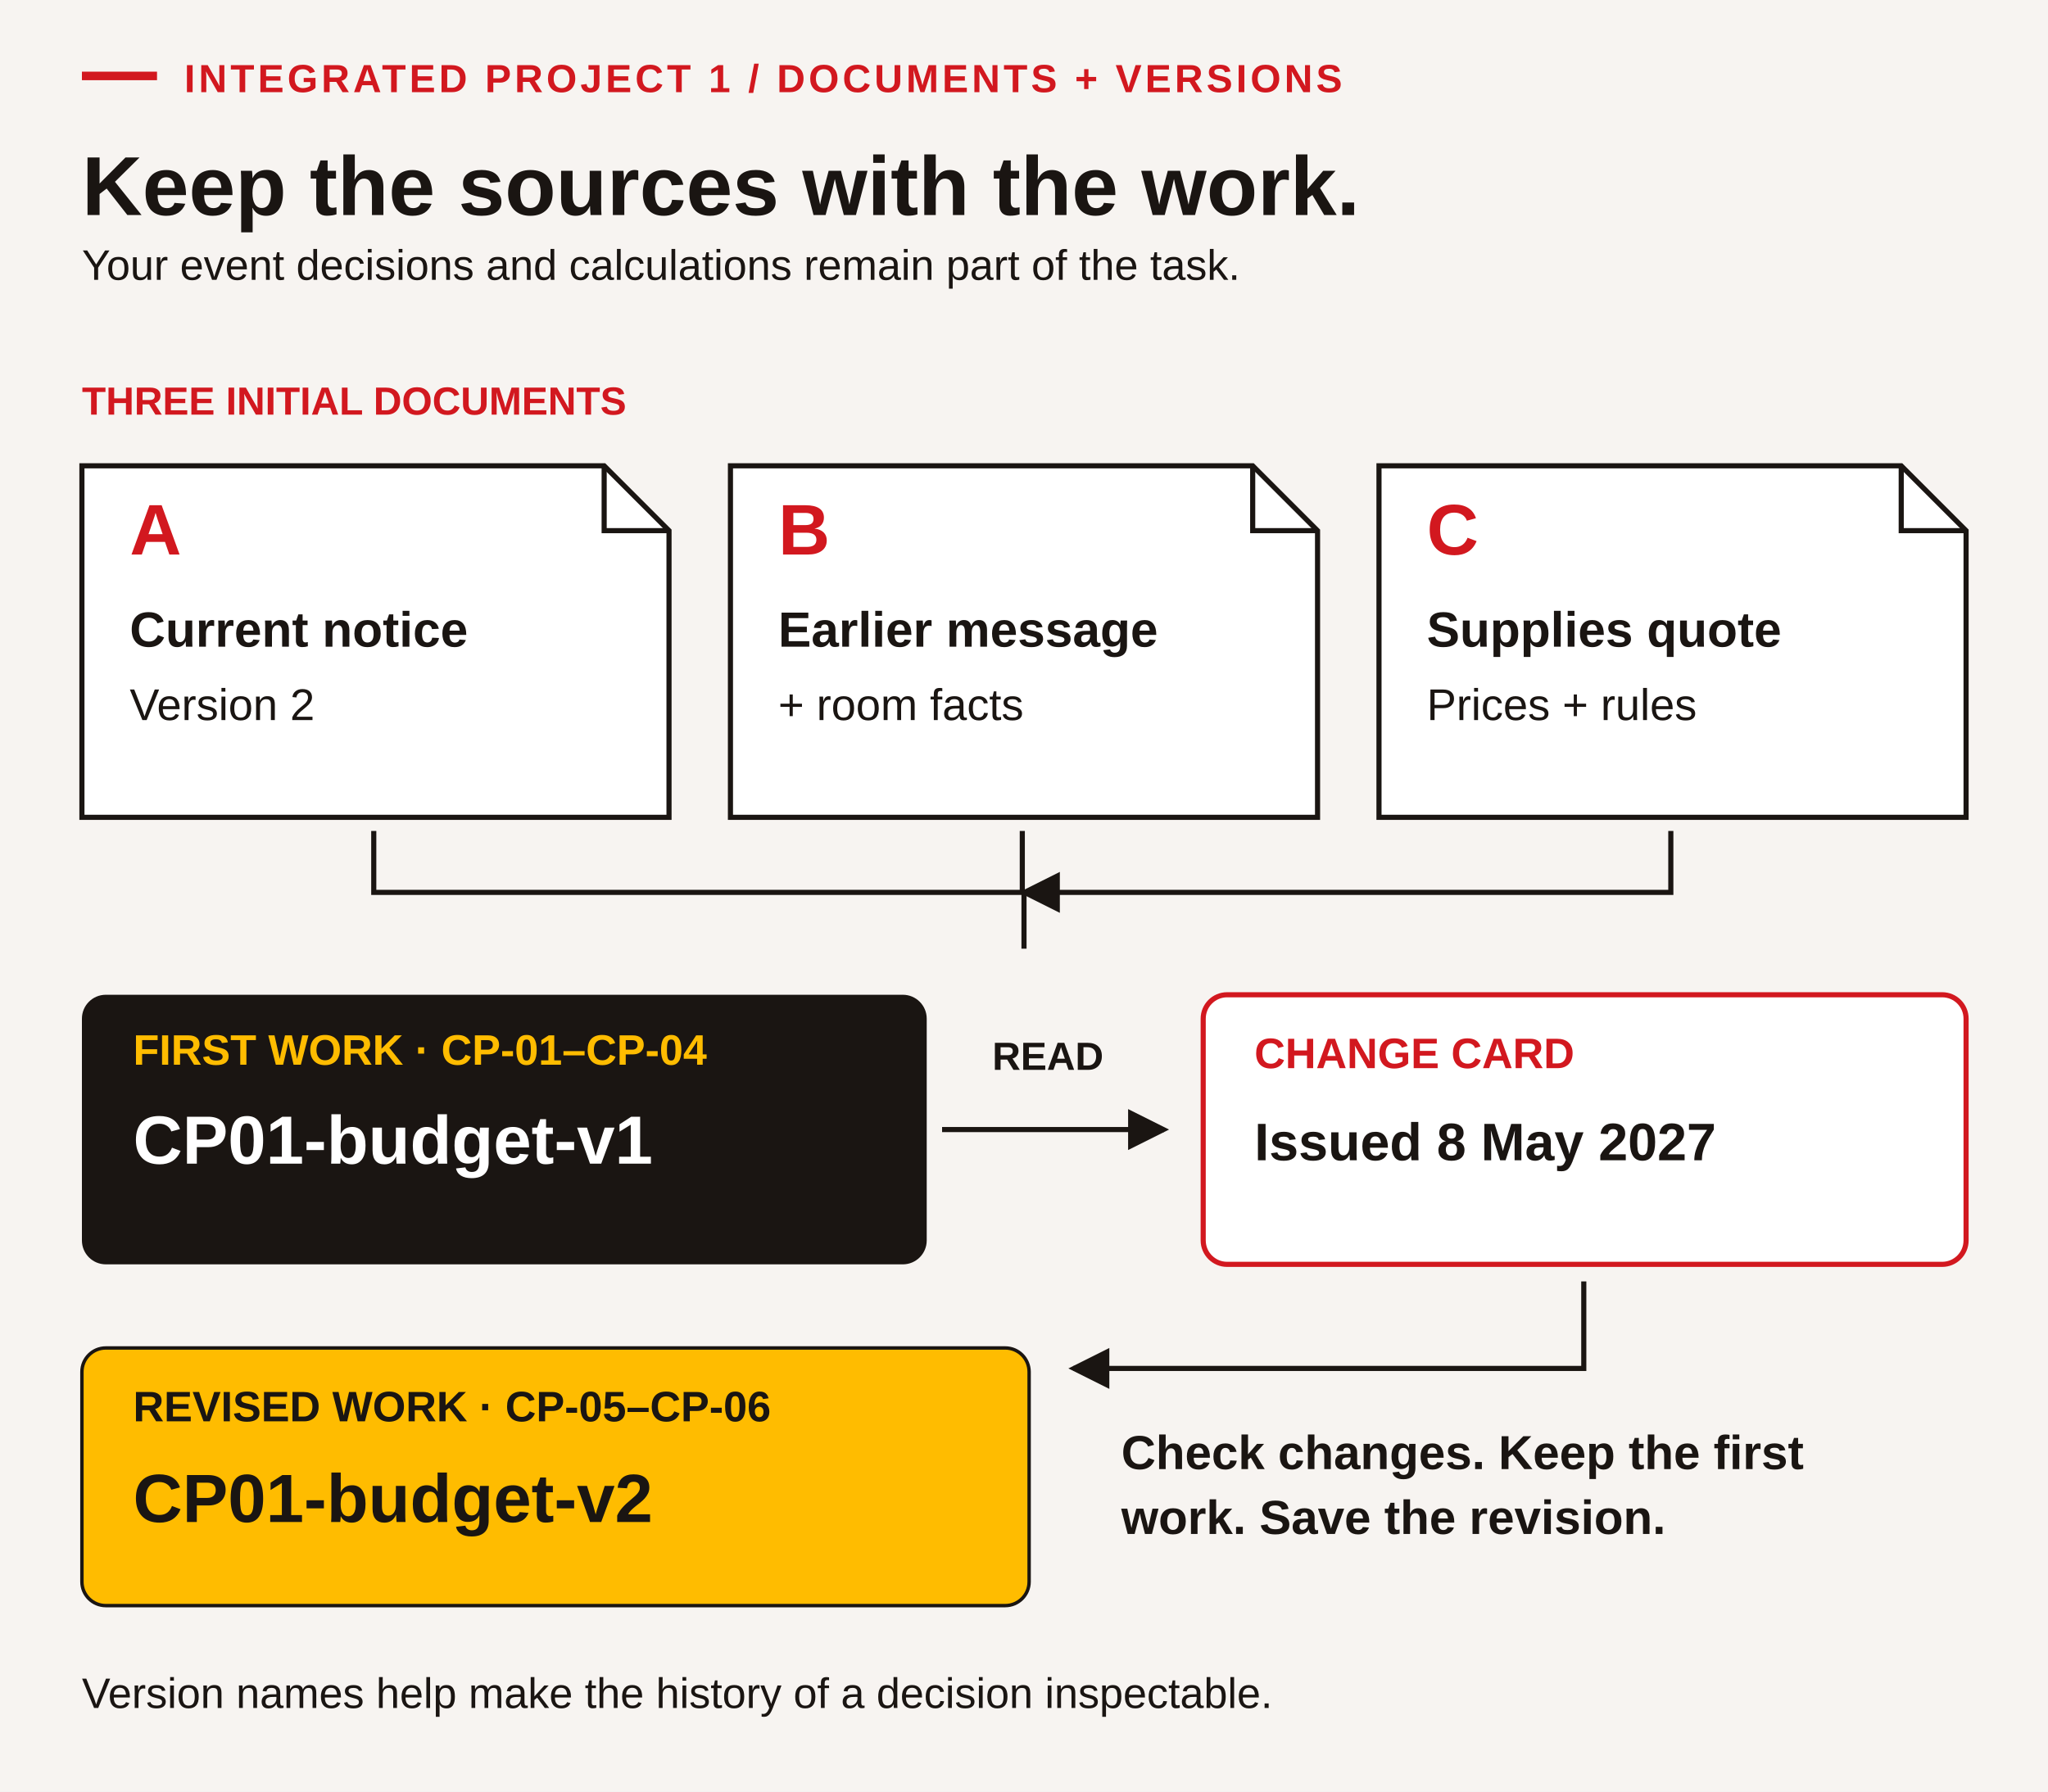
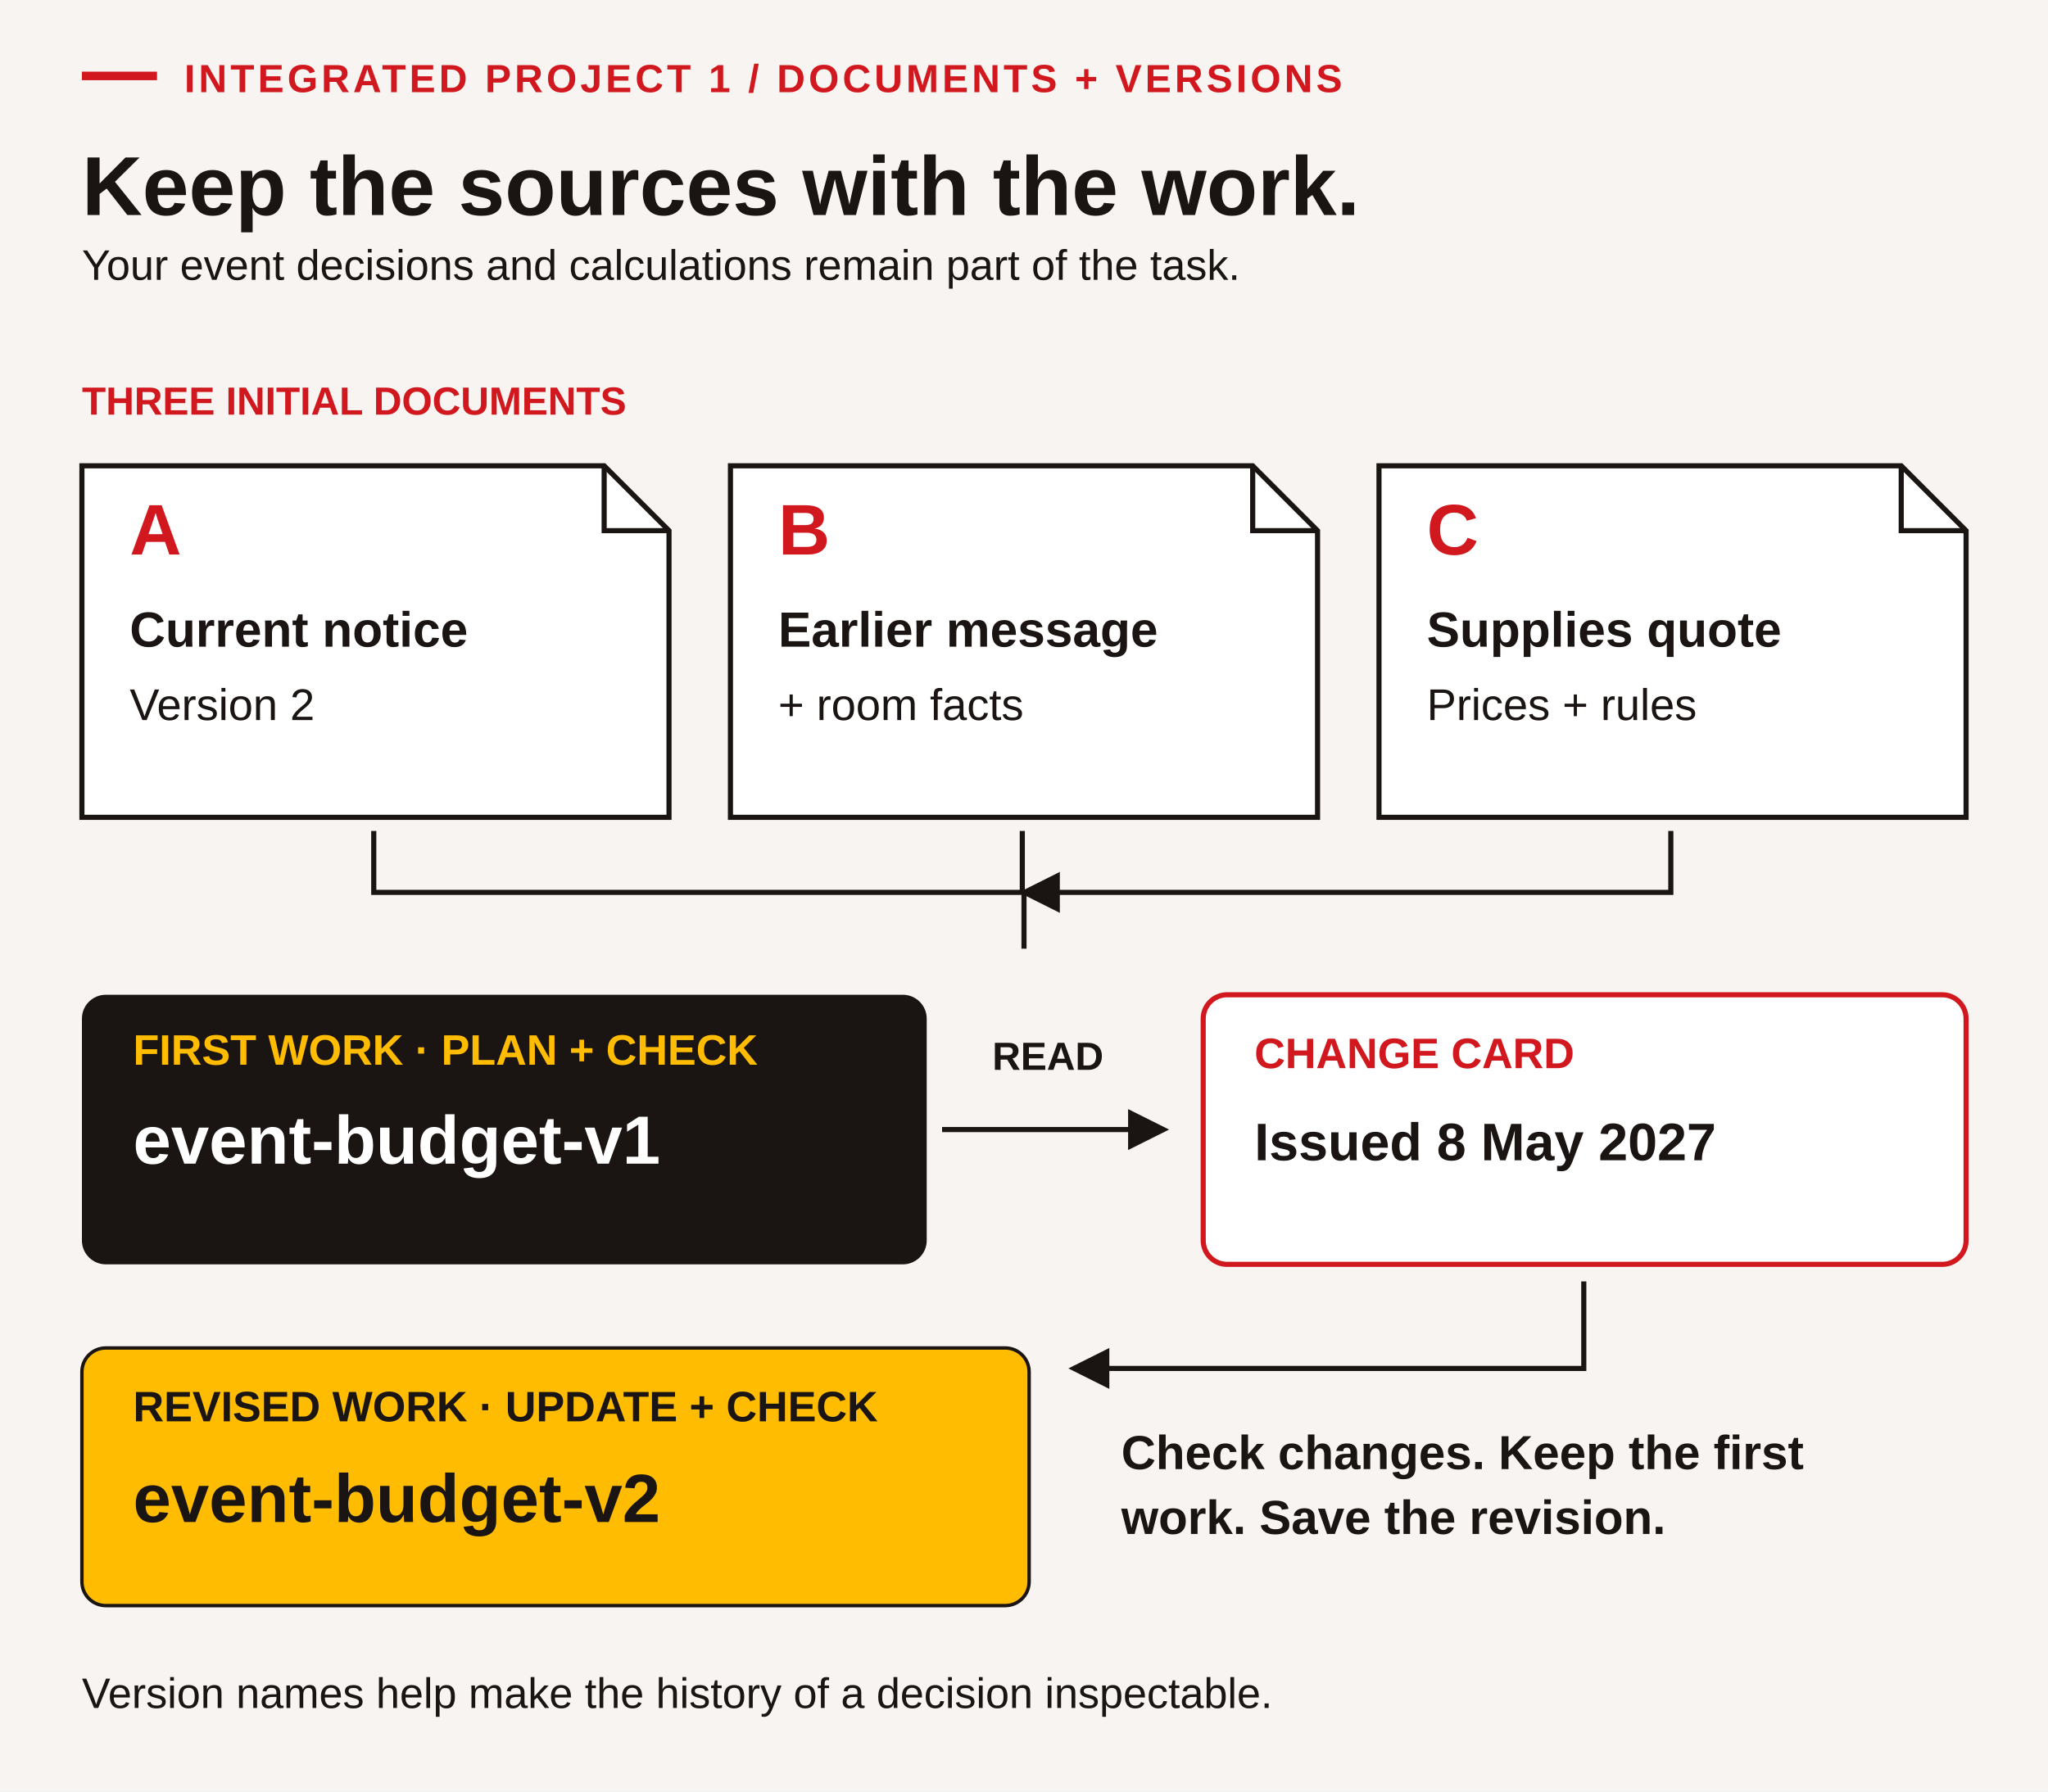
<svg xmlns="http://www.w3.org/2000/svg" width="1200" height="1050" viewBox="0 0 1200 1050" role="img" aria-labelledby="title desc">
  <defs>
    <marker id="arrow" markerWidth="8" markerHeight="8" refX="7" refY="4" orient="auto">
      <path d="M0 0 L8 4 L0 8Z" fill="#1A1512" />
    </marker>
    <pattern id="hatch" width="14" height="14" patternUnits="userSpaceOnUse">
      <path d="M-2 12 L12 -2 M2 16 L16 2" stroke="#7A6B61" stroke-width="1.5" />
    </pattern>
  </defs>
  <rect width="1200" height="1050" fill="#F7F4F1" />
  <g font-family="Arial,Helvetica,sans-serif">
    <rect x="48" y="42" width="44" height="5" rx="0" fill="#D2181F" stroke="none" stroke-width="1" />
    <text x="108" y="54" font-size="23" font-weight="700" fill="#D2181F" text-anchor="start" letter-spacing="2">INTEGRATED PROJECT 1 / DOCUMENTS + VERSIONS</text>
    <text x="48" y="126" font-size="49" font-weight="700" fill="#1A1512" text-anchor="start" letter-spacing="0">Keep the sources with the work.</text>
    <text x="48" y="164" font-size="25" font-weight="400" fill="#1A1512" text-anchor="start" letter-spacing="0">Your event decisions and calculations remain part of the task.</text>
    <text x="48" y="243" font-size="23" font-weight="700" fill="#D2181F" text-anchor="start" letter-spacing="0">THREE INITIAL DOCUMENTS</text>
    <path d="M48 273 H354 L392 311 V479 H48 Z" stroke="#1A1512" stroke-width="3" fill="#FFFFFF" />
    <path d="M354 273 V311 H392" stroke="#1A1512" stroke-width="3" fill="none" />
    <text x="76" y="325" font-size="42" font-weight="700" fill="#D2181F" text-anchor="start" letter-spacing="0">A</text>
    <text x="76" y="379" font-size="29" font-weight="700" fill="#1A1512" text-anchor="start" letter-spacing="0">Current notice</text>
    <text x="76" y="422" font-size="26" font-weight="400" fill="#1A1512" text-anchor="start" letter-spacing="0">Version 2</text>
    <path d="M428 273 H734 L772 311 V479 H428 Z" stroke="#1A1512" stroke-width="3" fill="#FFFFFF" />
    <path d="M734 273 V311 H772" stroke="#1A1512" stroke-width="3" fill="none" />
    <text x="456" y="325" font-size="42" font-weight="700" fill="#D2181F" text-anchor="start" letter-spacing="0">B</text>
    <text x="456" y="379" font-size="29" font-weight="700" fill="#1A1512" text-anchor="start" letter-spacing="0">Earlier message</text>
    <text x="456" y="422" font-size="26" font-weight="400" fill="#1A1512" text-anchor="start" letter-spacing="0">+ room facts</text>
    <path d="M808 273 H1114 L1152 311 V479 H808 Z" stroke="#1A1512" stroke-width="3" fill="#FFFFFF" />
    <path d="M1114 273 V311 H1152" stroke="#1A1512" stroke-width="3" fill="none" />
    <text x="836" y="325" font-size="42" font-weight="700" fill="#D2181F" text-anchor="start" letter-spacing="0">C</text>
    <text x="836" y="379" font-size="29" font-weight="700" fill="#1A1512" text-anchor="start" letter-spacing="0">Supplies quote</text>
    <text x="836" y="422" font-size="26" font-weight="400" fill="#1A1512" text-anchor="start" letter-spacing="0">Prices + rules</text>
    <path d="M219 487 V523 H600 V556 M599 487 V523 M979 487 V523 H600" stroke="#1A1512" stroke-width="3" fill="none" marker-end="url(#arrow)" />
    <rect x="48" y="583" width="495" height="158" rx="14" fill="#1A1512" stroke="none" stroke-width="1" />
-     <text x="78" y="624" font-size="25" font-weight="700" fill="#FFBC00" text-anchor="start" letter-spacing="0">FIRST WORK · CP-01–CP-04</text>
-     <text x="78" y="682" font-size="40" font-weight="700" fill="#FFFFFF" text-anchor="start" letter-spacing="0">CP01-budget-v1</text>
+     <text x="78" y="624" font-size="25" font-weight="700" fill="#FFBC00" text-anchor="start" letter-spacing="0">FIRST WORK · PLAN + CHECK</text>
+     <text x="78" y="682" font-size="40" font-weight="700" fill="#FFFFFF" text-anchor="start" letter-spacing="0">event-budget-v1</text>
    <rect x="705" y="583" width="447" height="158" rx="14" fill="#FFFFFF" stroke="#D2181F" stroke-width="3" />
    <text x="735" y="626" font-size="25" font-weight="700" fill="#D2181F" text-anchor="start" letter-spacing="0">CHANGE CARD</text>
    <text x="735" y="680" font-size="31" font-weight="700" fill="#1A1512" text-anchor="start" letter-spacing="0">Issued 8 May 2027</text>
    <path d="M552 662 H682" stroke="#1A1512" stroke-width="3" fill="none" marker-end="url(#arrow)" />
    <text x="614" y="627" font-size="23" font-weight="700" fill="#1A1512" text-anchor="middle" letter-spacing="0">READ</text>
    <path d="M928 751 V802 H629" stroke="#1A1512" stroke-width="3" fill="none" marker-end="url(#arrow)" />
    <rect x="48" y="790" width="555" height="151" rx="14" fill="#FFBC00" stroke="#1A1512" stroke-width="2" />
-     <text x="78" y="833" font-size="25" font-weight="700" fill="#1A1512" text-anchor="start" letter-spacing="0">REVISED WORK · CP-05–CP-06</text>
-     <text x="78" y="892" font-size="40" font-weight="700" fill="#1A1512" text-anchor="start" letter-spacing="0">CP01-budget-v2</text>
+     <text x="78" y="833" font-size="25" font-weight="700" fill="#1A1512" text-anchor="start" letter-spacing="0">REVISED WORK · UPDATE + CHECK</text>
+     <text x="78" y="892" font-size="40" font-weight="700" fill="#1A1512" text-anchor="start" letter-spacing="0">event-budget-v2</text>
    <text x="657" y="861" font-size="28" font-weight="700" fill="#1A1512" text-anchor="start" letter-spacing="0">Check changes. Keep the first</text>
    <text x="657" y="899" font-size="28" font-weight="700" fill="#1A1512" text-anchor="start" letter-spacing="0">work. Save the revision.</text>
    <text x="48" y="1001" font-size="25" font-weight="400" fill="#1A1512" text-anchor="start" letter-spacing="0">Version names help make the history of a decision inspectable.</text>
  </g>
</svg>
